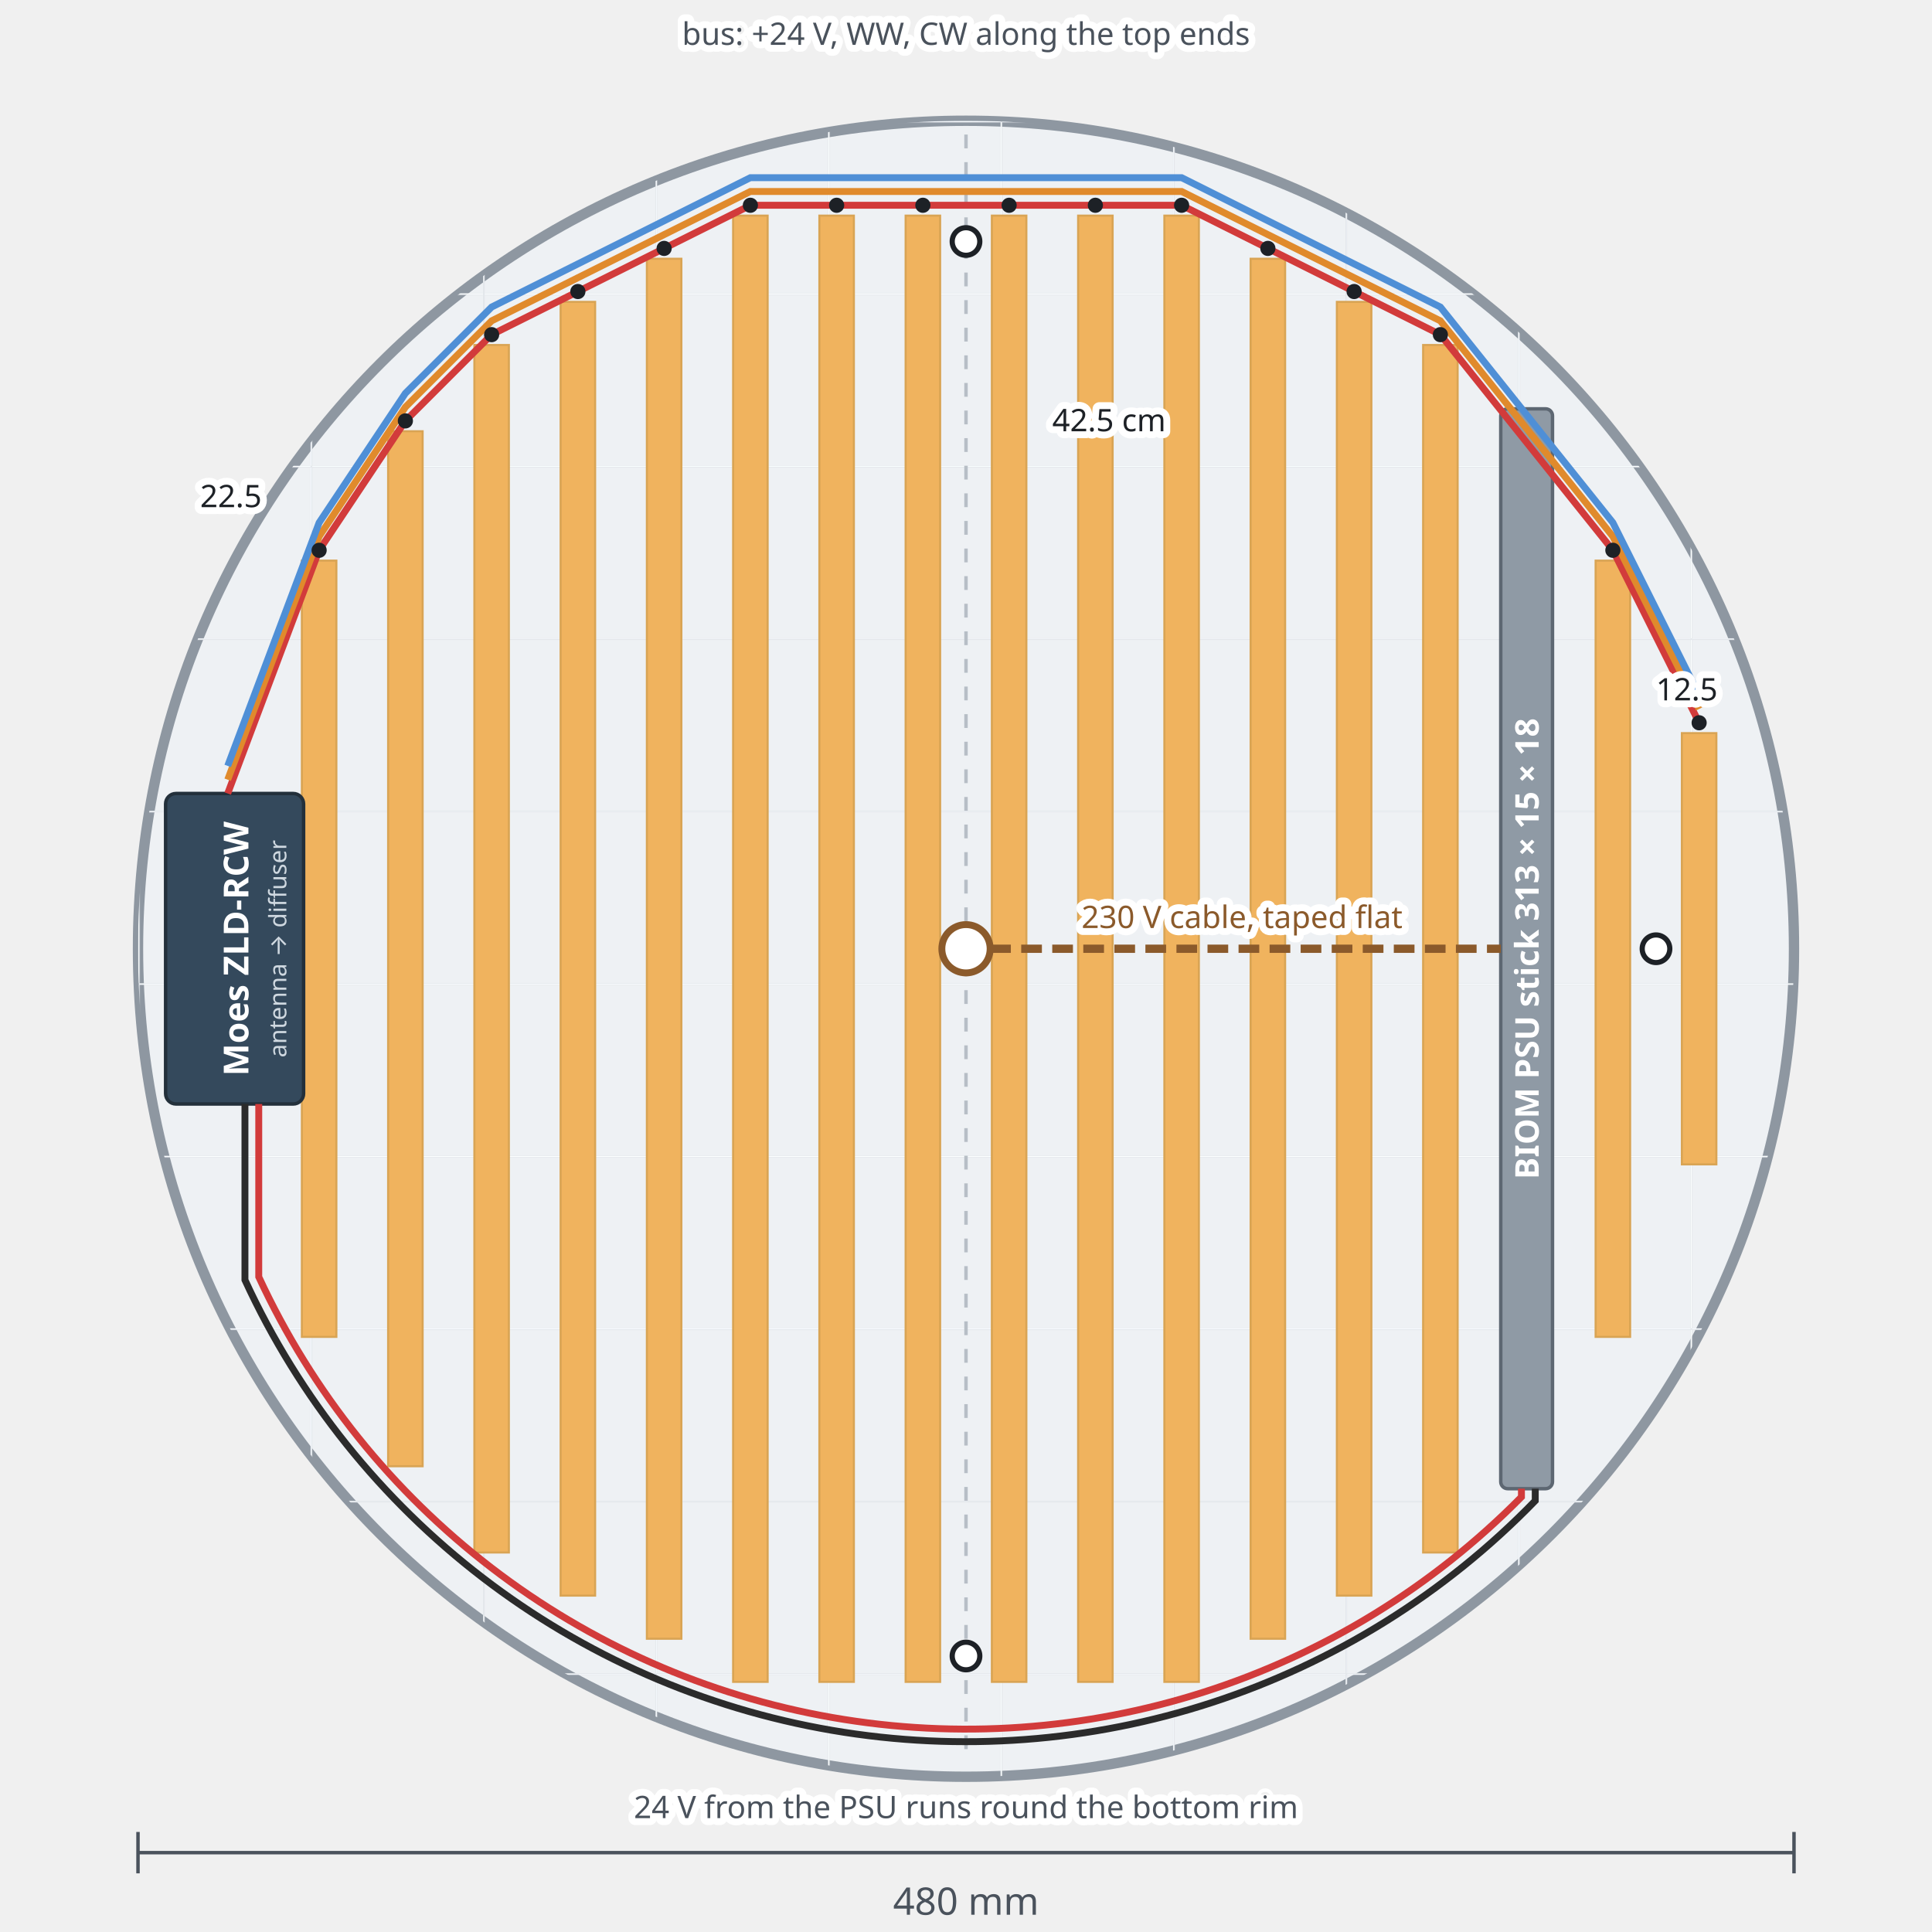
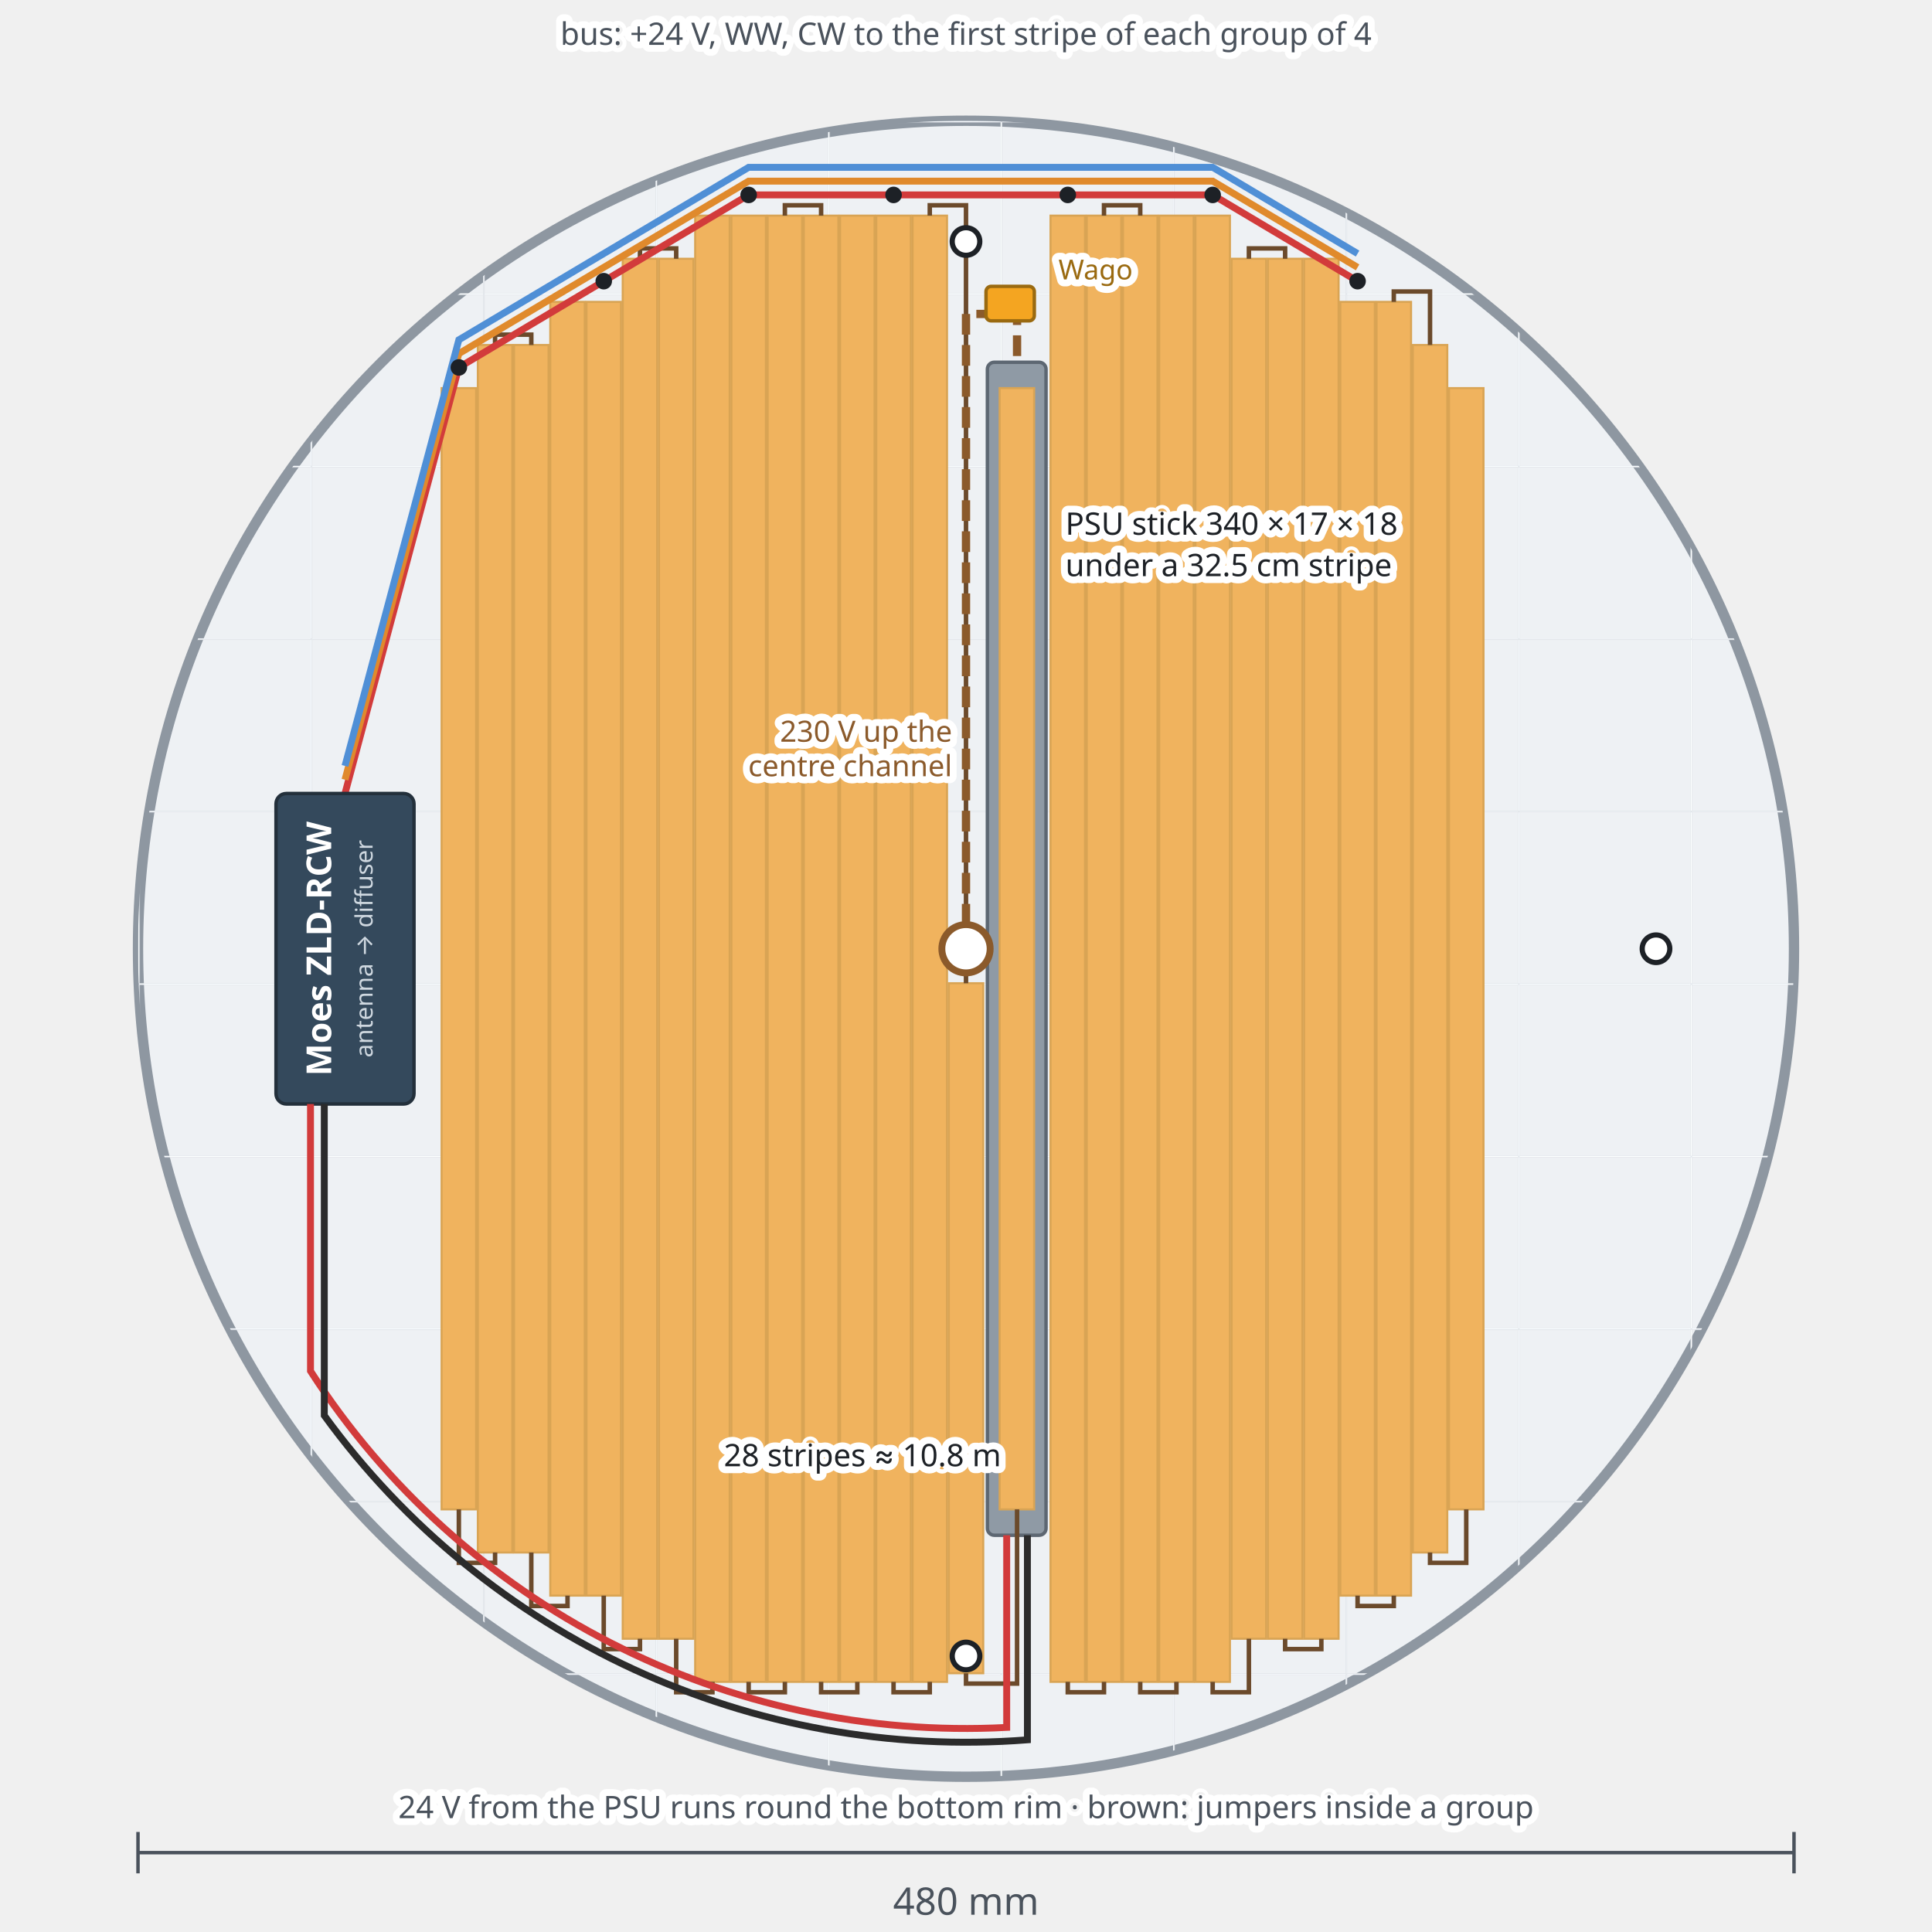
<svg xmlns="http://www.w3.org/2000/svg" width="560" height="560" viewBox="-280 -275 560 560">
  <style>text{font-family:"Segoe UI",system-ui,-apple-system,sans-serif}text.halo{paint-order:stroke;stroke:#fff;stroke-width:4px;stroke-linejoin:round}</style>
  <defs>
    <pattern id="grid" width="50" height="50" patternUnits="userSpaceOnUse" x="-240" y="-240">
      <path d="M50 0 H0 V50" fill="none" stroke="#e3e7eb" stroke-width="1" />
    </pattern>
  </defs>
  <circle r="240" fill="#eef1f4" stroke="#8e97a1" stroke-width="3" />
  <circle r="240" fill="url(#grid)" />
-   <line x1="0" y1="-236" x2="0" y2="236" stroke="#b7bec6" stroke-dasharray="4 4" />
+   <rect x="6.2" y="-170.0" width="17.0" height="340.0" rx="2" fill="#8f9aa5" stroke="#5d6772" />
  <g fill="#f0b35e" stroke="#d9a454" stroke-width=".6">
-     <rect x="-192.5" y="-112.5" width="10" height="225" />
-     <rect x="-167.5" y="-150.0" width="10" height="300" />
-     <rect x="-142.5" y="-175.0" width="10" height="350" />
-     <rect x="-117.5" y="-187.5" width="10" height="375" />
-     <rect x="-92.5" y="-200.0" width="10" height="400" />
-     <rect x="-67.5" y="-212.5" width="10" height="425" />
-     <rect x="-42.5" y="-212.5" width="10" height="425" />
-     <rect x="-17.5" y="-212.5" width="10" height="425" />
-     <rect x="7.5" y="-212.5" width="10" height="425" />
-     <rect x="32.5" y="-212.5" width="10" height="425" />
-     <rect x="57.5" y="-212.5" width="10" height="425" />
-     <rect x="82.5" y="-200.0" width="10" height="400" />
-     <rect x="107.5" y="-187.5" width="10" height="375" />
-     <rect x="132.5" y="-175.0" width="10" height="350" />
-     <rect x="182.5" y="-112.5" width="10" height="225" />
-     <rect x="207.5" y="-62.5" width="10" height="125" />
+     <rect x="-152.00" y="-162.5" width="10.0" height="325.0" />
+     <rect x="-141.50" y="-175.0" width="10.0" height="350.0" />
+     <rect x="-131.00" y="-175.0" width="10.0" height="350.0" />
+     <rect x="-120.50" y="-187.5" width="10.0" height="375.0" />
+     <rect x="-110.00" y="-187.5" width="10.0" height="375.0" />
+     <rect x="-99.50" y="-200.0" width="10.0" height="400.0" />
+     <rect x="-89.00" y="-200.0" width="10.0" height="400.0" />
+     <rect x="-78.50" y="-212.5" width="10.0" height="425.0" />
+     <rect x="-68.00" y="-212.5" width="10.0" height="425.0" />
+     <rect x="-57.50" y="-212.5" width="10.0" height="425.0" />
+     <rect x="-47.00" y="-212.5" width="10.0" height="425.0" />
+     <rect x="-36.50" y="-212.5" width="10.0" height="425.0" />
+     <rect x="-26.00" y="-212.5" width="10.0" height="425.0" />
+     <rect x="-15.50" y="-212.5" width="10.0" height="425.0" />
+     <rect x="-5.00" y="10.0" width="10.0" height="200.0" />
+     <rect x="9.75" y="-162.5" width="10.0" height="325.0" />
+     <rect x="24.50" y="-212.5" width="10.0" height="425.0" />
+     <rect x="35.00" y="-212.5" width="10.0" height="425.0" />
+     <rect x="45.50" y="-212.5" width="10.0" height="425.0" />
+     <rect x="56.00" y="-212.5" width="10.0" height="425.0" />
+     <rect x="66.50" y="-212.5" width="10.0" height="425.0" />
+     <rect x="77.00" y="-200.0" width="10.0" height="400.0" />
+     <rect x="87.50" y="-200.0" width="10.0" height="400.0" />
+     <rect x="98.00" y="-200.0" width="10.0" height="400.0" />
+     <rect x="108.50" y="-187.5" width="10.0" height="375.0" />
+     <rect x="119.00" y="-187.5" width="10.0" height="375.0" />
+     <rect x="129.50" y="-175.0" width="10.0" height="350.0" />
+     <rect x="140.00" y="-162.5" width="10.0" height="325.0" />
  </g>
-   <rect x="155" y="-156.5" width="15" height="313" rx="2" fill="#8f9aa5" stroke="#5d6772" />
-   <text x="166" y="0" text-anchor="middle" font-size="9.5" font-weight="700" fill="#fff" transform="rotate(-90 166 0)">BIOM PSU stick 313 × 15 × 18</text>
-   <rect x="-232" y="-45" width="40" height="90" rx="3" fill="#34495c" stroke="#23303b" />
-   <text x="-208" y="0" text-anchor="middle" font-size="10" font-weight="700" fill="#fff" transform="rotate(-90 -208 0)">Moes ZLD-RCW</text>
-   <text x="-197" y="0" text-anchor="middle" font-size="7" fill="#cfd8e0" transform="rotate(-90 -197 0)">antenna → diffuser</text>
-   <polyline points="-214.0,-45.0 -187.5,-115.5 -162.5,-153.0 -137.5,-178.0 -112.5,-190.5 -87.5,-203.0 -62.5,-215.5 -37.5,-215.5 -12.5,-215.5 12.5,-215.5 37.5,-215.5 62.5,-215.5 87.5,-203.0 112.5,-190.5 137.5,-178.0 187.5,-115.5 212.5,-65.5" fill="none" stroke="#d23b3b" stroke-width="2" />
-   <polyline points="-214.0,-49.0 -187.5,-119.5 -162.5,-157.0 -137.5,-182.0 -112.5,-194.5 -87.5,-207.0 -62.5,-219.5 -37.5,-219.5 -12.5,-219.5 12.5,-219.5 37.5,-219.5 62.5,-219.5 87.5,-207.0 112.5,-194.5 137.5,-182.0 187.5,-119.5 212.5,-69.5" fill="none" stroke="#e08a2c" stroke-width="2" />
-   <polyline points="-214.0,-53.0 -187.5,-123.5 -162.5,-161.0 -137.5,-186.0 -112.5,-198.5 -87.5,-211.0 -62.5,-223.5 -37.5,-223.5 -12.5,-223.5 12.5,-223.5 37.5,-223.5 62.5,-223.5 87.5,-211.0 112.5,-198.5 137.5,-186.0 187.5,-123.5 212.5,-73.5" fill="none" stroke="#4f8fd6" stroke-width="2" />
+   <g fill="none" stroke="#6b4a2b" stroke-width="1.3">
+     <path d="M-147.0 162.5 V178.0 H-136.5 V175.0" />
+     <path d="M-136.5 -175.0 V-178.0 H-126.0 V-175.0" />
+     <path d="M-126.0 175.0 V190.5 H-115.5 V187.5" />
+     <path d="M-105.0 187.5 V203.0 H-94.5 V200.0" />
+     <path d="M-94.5 -200.0 V-203.0 H-84.0 V-200.0" />
+     <path d="M-84.0 200.0 V215.5 H-73.5 V212.5" />
+     <path d="M-63.0 212.5 V215.5 H-52.5 V212.5" />
+     <path d="M-52.5 -212.5 V-215.5 H-42.0 V-212.5" />
+     <path d="M-42.0 212.5 V215.5 H-31.5 V212.5" />
+     <path d="M-21.0 212.5 V215.5 H-10.5 V212.5" />
+     <path d="M-10.5 -212.5 V-215.5 H0.0 V10.0" />
+     <path d="M0.0 210.0 V213.0 H14.8 V162.5" />
+     <path d="M29.5 212.5 V215.5 H40.0 V212.5" />
+     <path d="M40.0 -212.5 V-215.5 H50.5 V-212.5" />
+     <path d="M50.5 212.5 V215.5 H61.0 V212.5" />
+     <path d="M71.5 212.5 V215.5 H82.0 V200.0" />
+     <path d="M82.0 -200.0 V-203.0 H92.5 V-200.0" />
+     <path d="M92.5 200.0 V203.0 H103.0 V200.0" />
+     <path d="M113.5 187.5 V190.5 H124.0 V187.5" />
+     <path d="M124.0 -187.5 V-190.5 H134.5 V-175.0" />
+     <path d="M134.5 175.0 V178.0 H145.0 V162.5" />
+   </g>
+   <polyline points="-180.0,-45.0 -147.0,-168.5 -105.0,-193.5 -63.0,-218.5 -21.0,-218.5 29.5,-218.5 71.5,-218.5 113.5,-193.5" fill="none" stroke="#d23b3b" stroke-width="2" />
+   <polyline points="-180.0,-49.0 -147.0,-172.5 -105.0,-197.5 -63.0,-222.5 -21.0,-222.5 29.5,-222.5 71.5,-222.5 113.5,-197.5" fill="none" stroke="#e08a2c" stroke-width="2" />
+   <polyline points="-180.0,-53.0 -147.0,-176.5 -105.0,-201.5 -63.0,-226.5 -21.0,-226.5 29.5,-226.5 71.5,-226.5 113.5,-201.5" fill="none" stroke="#4f8fd6" stroke-width="2" />
  <g fill="#1d2126">
-     <circle cx="-187.5" cy="-115.5" r="2.2" />
-     <circle cx="-162.5" cy="-153.0" r="2.2" />
-     <circle cx="-137.5" cy="-178.0" r="2.2" />
-     <circle cx="-112.5" cy="-190.5" r="2.2" />
-     <circle cx="-87.5" cy="-203.0" r="2.2" />
-     <circle cx="-62.5" cy="-215.5" r="2.2" />
-     <circle cx="-37.5" cy="-215.5" r="2.2" />
-     <circle cx="-12.5" cy="-215.5" r="2.2" />
-     <circle cx="12.5" cy="-215.5" r="2.2" />
-     <circle cx="37.5" cy="-215.5" r="2.2" />
-     <circle cx="62.5" cy="-215.5" r="2.2" />
-     <circle cx="87.5" cy="-203.0" r="2.2" />
-     <circle cx="112.5" cy="-190.5" r="2.2" />
-     <circle cx="137.5" cy="-178.0" r="2.2" />
-     <circle cx="187.5" cy="-115.5" r="2.2" />
-     <circle cx="212.5" cy="-65.5" r="2.2" />
+     <circle cx="-147.0" cy="-168.5" r="2.4" />
+     <circle cx="-105.0" cy="-193.5" r="2.4" />
+     <circle cx="-63.0" cy="-218.5" r="2.4" />
+     <circle cx="-21.0" cy="-218.5" r="2.4" />
+     <circle cx="29.5" cy="-218.5" r="2.4" />
+     <circle cx="71.5" cy="-218.5" r="2.4" />
+     <circle cx="113.5" cy="-193.5" r="2.4" />
  </g>
-   <path d="M 161 156.5 L 161 158.9 A 226 226 0 0 1 -205 95.1 L -205 45" fill="none" stroke="#d23b3b" stroke-width="2" />
-   <path d="M 165 156.5 L 165 160.0 A 230 230 0 0 1 -209 96.0 L -209 45" fill="none" stroke="#2b2b2b" stroke-width="2" />
-   <text class="halo" x="0" y="252" text-anchor="middle" font-size="9" fill="#4a525c">24 V from the PSU runs round the bottom rim</text>
-   <circle cx="0" cy="0" r="7" fill="#fff" stroke="#8b5a2b" stroke-width="2" />
-   <path d="M 7 0 H 155" stroke="#8b5a2b" stroke-width="2.4" stroke-dasharray="6 3" />
-   <text class="halo" x="80" y="-6" text-anchor="middle" font-size="9" fill="#8b5a2b">230 V cable, taped flat</text>
+   <rect x="-200.0" y="-45.0" width="40.0" height="90.0" rx="3" fill="#34495c" stroke="#23303b" />
+   <text x="-184.0" y="0" text-anchor="middle" font-size="10" font-weight="700" fill="#fff" transform="rotate(-90 -184.0 0)">Moes ZLD-RCW</text>
+   <text x="-172.0" y="0" text-anchor="middle" font-size="7" fill="#cfd8e0" transform="rotate(-90 -172.0 0)">antenna → diffuser</text>
+   <path d="M0.0 -7.0 V-184.0 H14.8 V-170.0" fill="none" stroke="#8b5a2b" stroke-width="2.4" stroke-dasharray="6 3" />
+   <rect x="5.8" y="-192.0" width="14" height="10" rx="1.5" fill="#f4a521" stroke="#9a6a10" />
+   <circle cx="0.0" cy="0" r="7.0" fill="#fff" stroke="#8b5a2b" stroke-width="2" />
+   <path d="M11.8 170.0 V225.7 A226 226 0 0 1 -190.0 122.4 V45.0" fill="none" stroke="#d23b3b" stroke-width="2" />
+   <path d="M17.8 170.0 V229.3 A230 230 0 0 1 -186.0 135.3 V45.0" fill="none" stroke="#2b2b2b" stroke-width="2" />
  <g fill="#fff" stroke="#1d2126" stroke-width="1.5">
    <circle cx="0" cy="-205" r="4" />
    <circle cx="0" cy="205" r="4" />
    <circle cx="200" cy="0" r="4" />
  </g>
-   <text class="halo" x="0" y="-262" text-anchor="middle" font-size="9" fill="#4a525c">bus: +24 V, WW, CW along the top ends</text>
-   <g font-size="9" fill="#1d2126">
-     <text class="halo" x="25" y="-150" font-size="9">42.5 cm</text>
-     <text class="halo" x="200" y="-72" font-size="9">12.5</text>
-     <text class="halo" x="-222" y="-128" font-size="9">22.5</text>
-   </g>
+   <text class="halo" x="28.8" y="-120" font-size="9" fill="#1d2126">PSU stick 340 × 17 × 18</text>
+   <text class="halo" x="28.8" y="-108" font-size="9" fill="#1d2126">under a 32.5 cm stripe</text>
+   <text class="halo" x="-4.0" y="-60" font-size="8.5" fill="#8b5a2b" text-anchor="end">230 V up the</text>
+   <text class="halo" x="-4.0" y="-50" font-size="8.5" fill="#8b5a2b" text-anchor="end">centre channel</text>
+   <text class="halo" x="26.8" y="-194.0" font-size="8" fill="#9a6a10">Wago</text>
+   <text class="halo" x="0" y="-262" text-anchor="middle" font-size="9" fill="#4a525c">bus: +24 V, WW, CW to the first stripe of each group of 4</text>
+   <text class="halo" x="0" y="252" text-anchor="middle" font-size="9" fill="#4a525c">24 V from the PSU runs round the bottom rim · brown: jumpers inside a group</text>
+   <text class="halo" x="-30" y="150" font-size="9" fill="#1d2126" text-anchor="middle">28 stripes ≈ 10.8 m</text>
  <path d="M -240 262 H 240" stroke="#4a525c" />
  <path d="M -240 256 V 268 M 240 256 V 268" stroke="#4a525c" />
  <text x="0" y="280" text-anchor="middle" font-size="11" fill="#4a525c">480 mm</text>
</svg>
